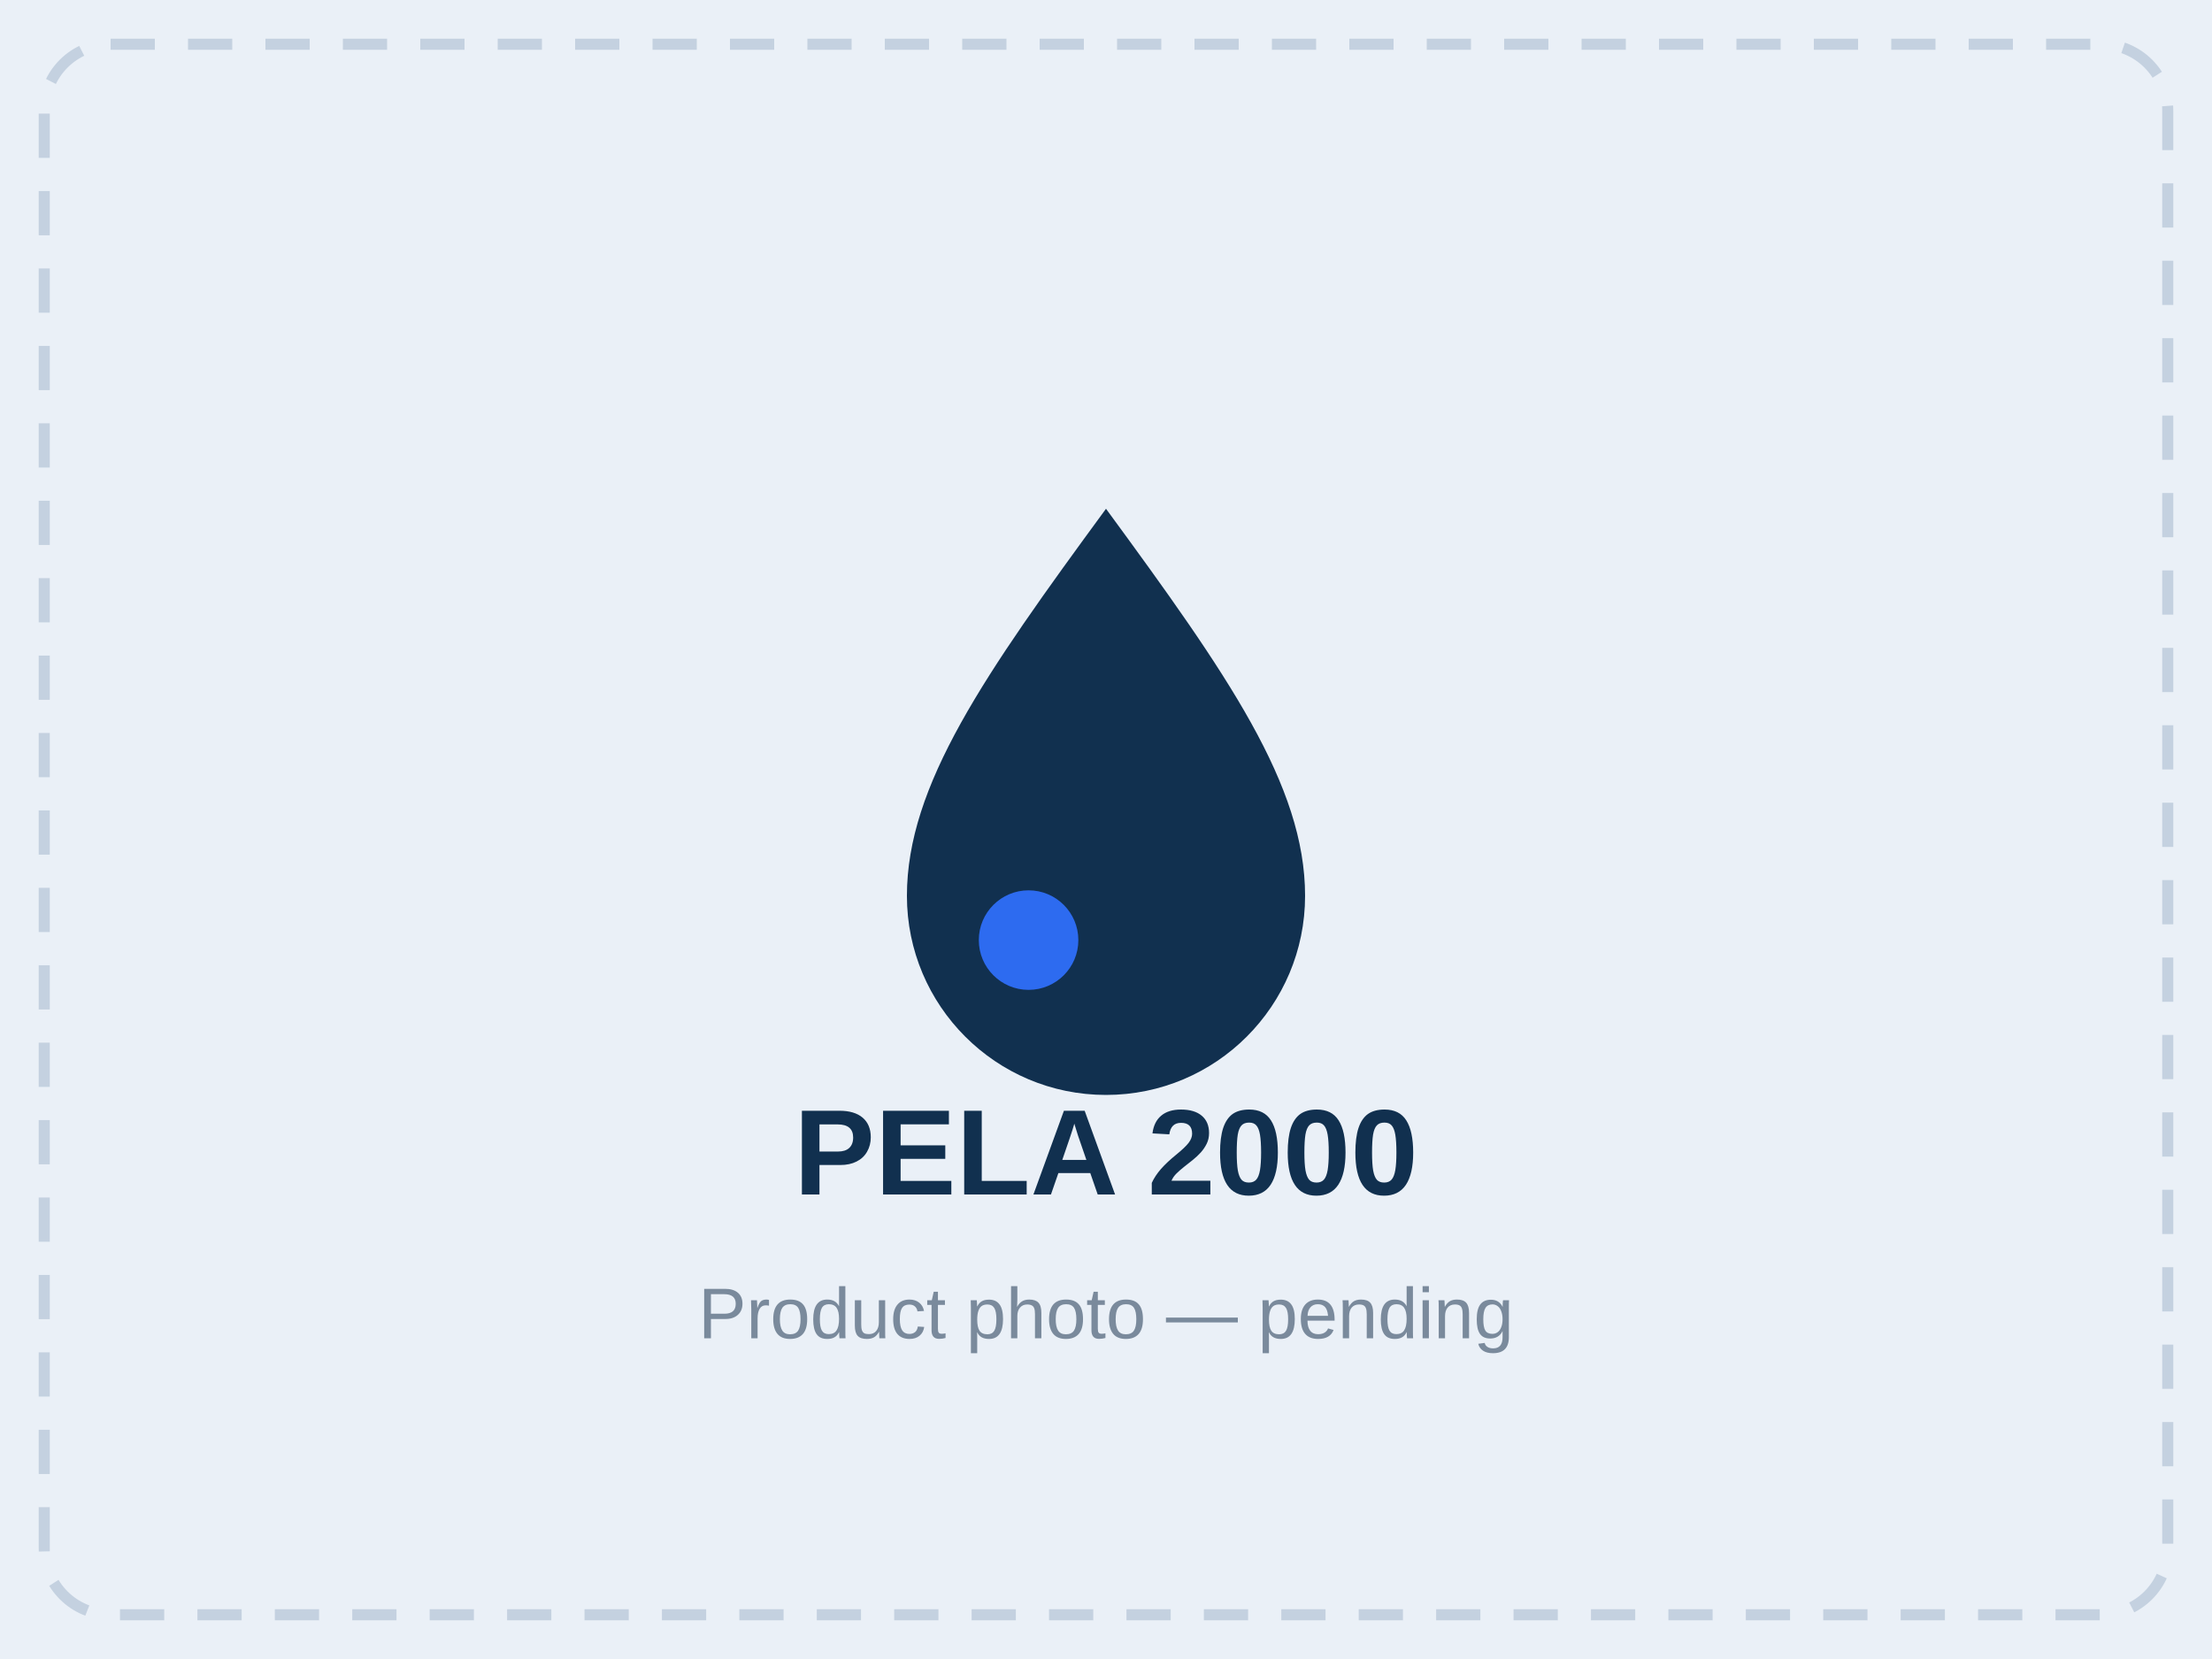
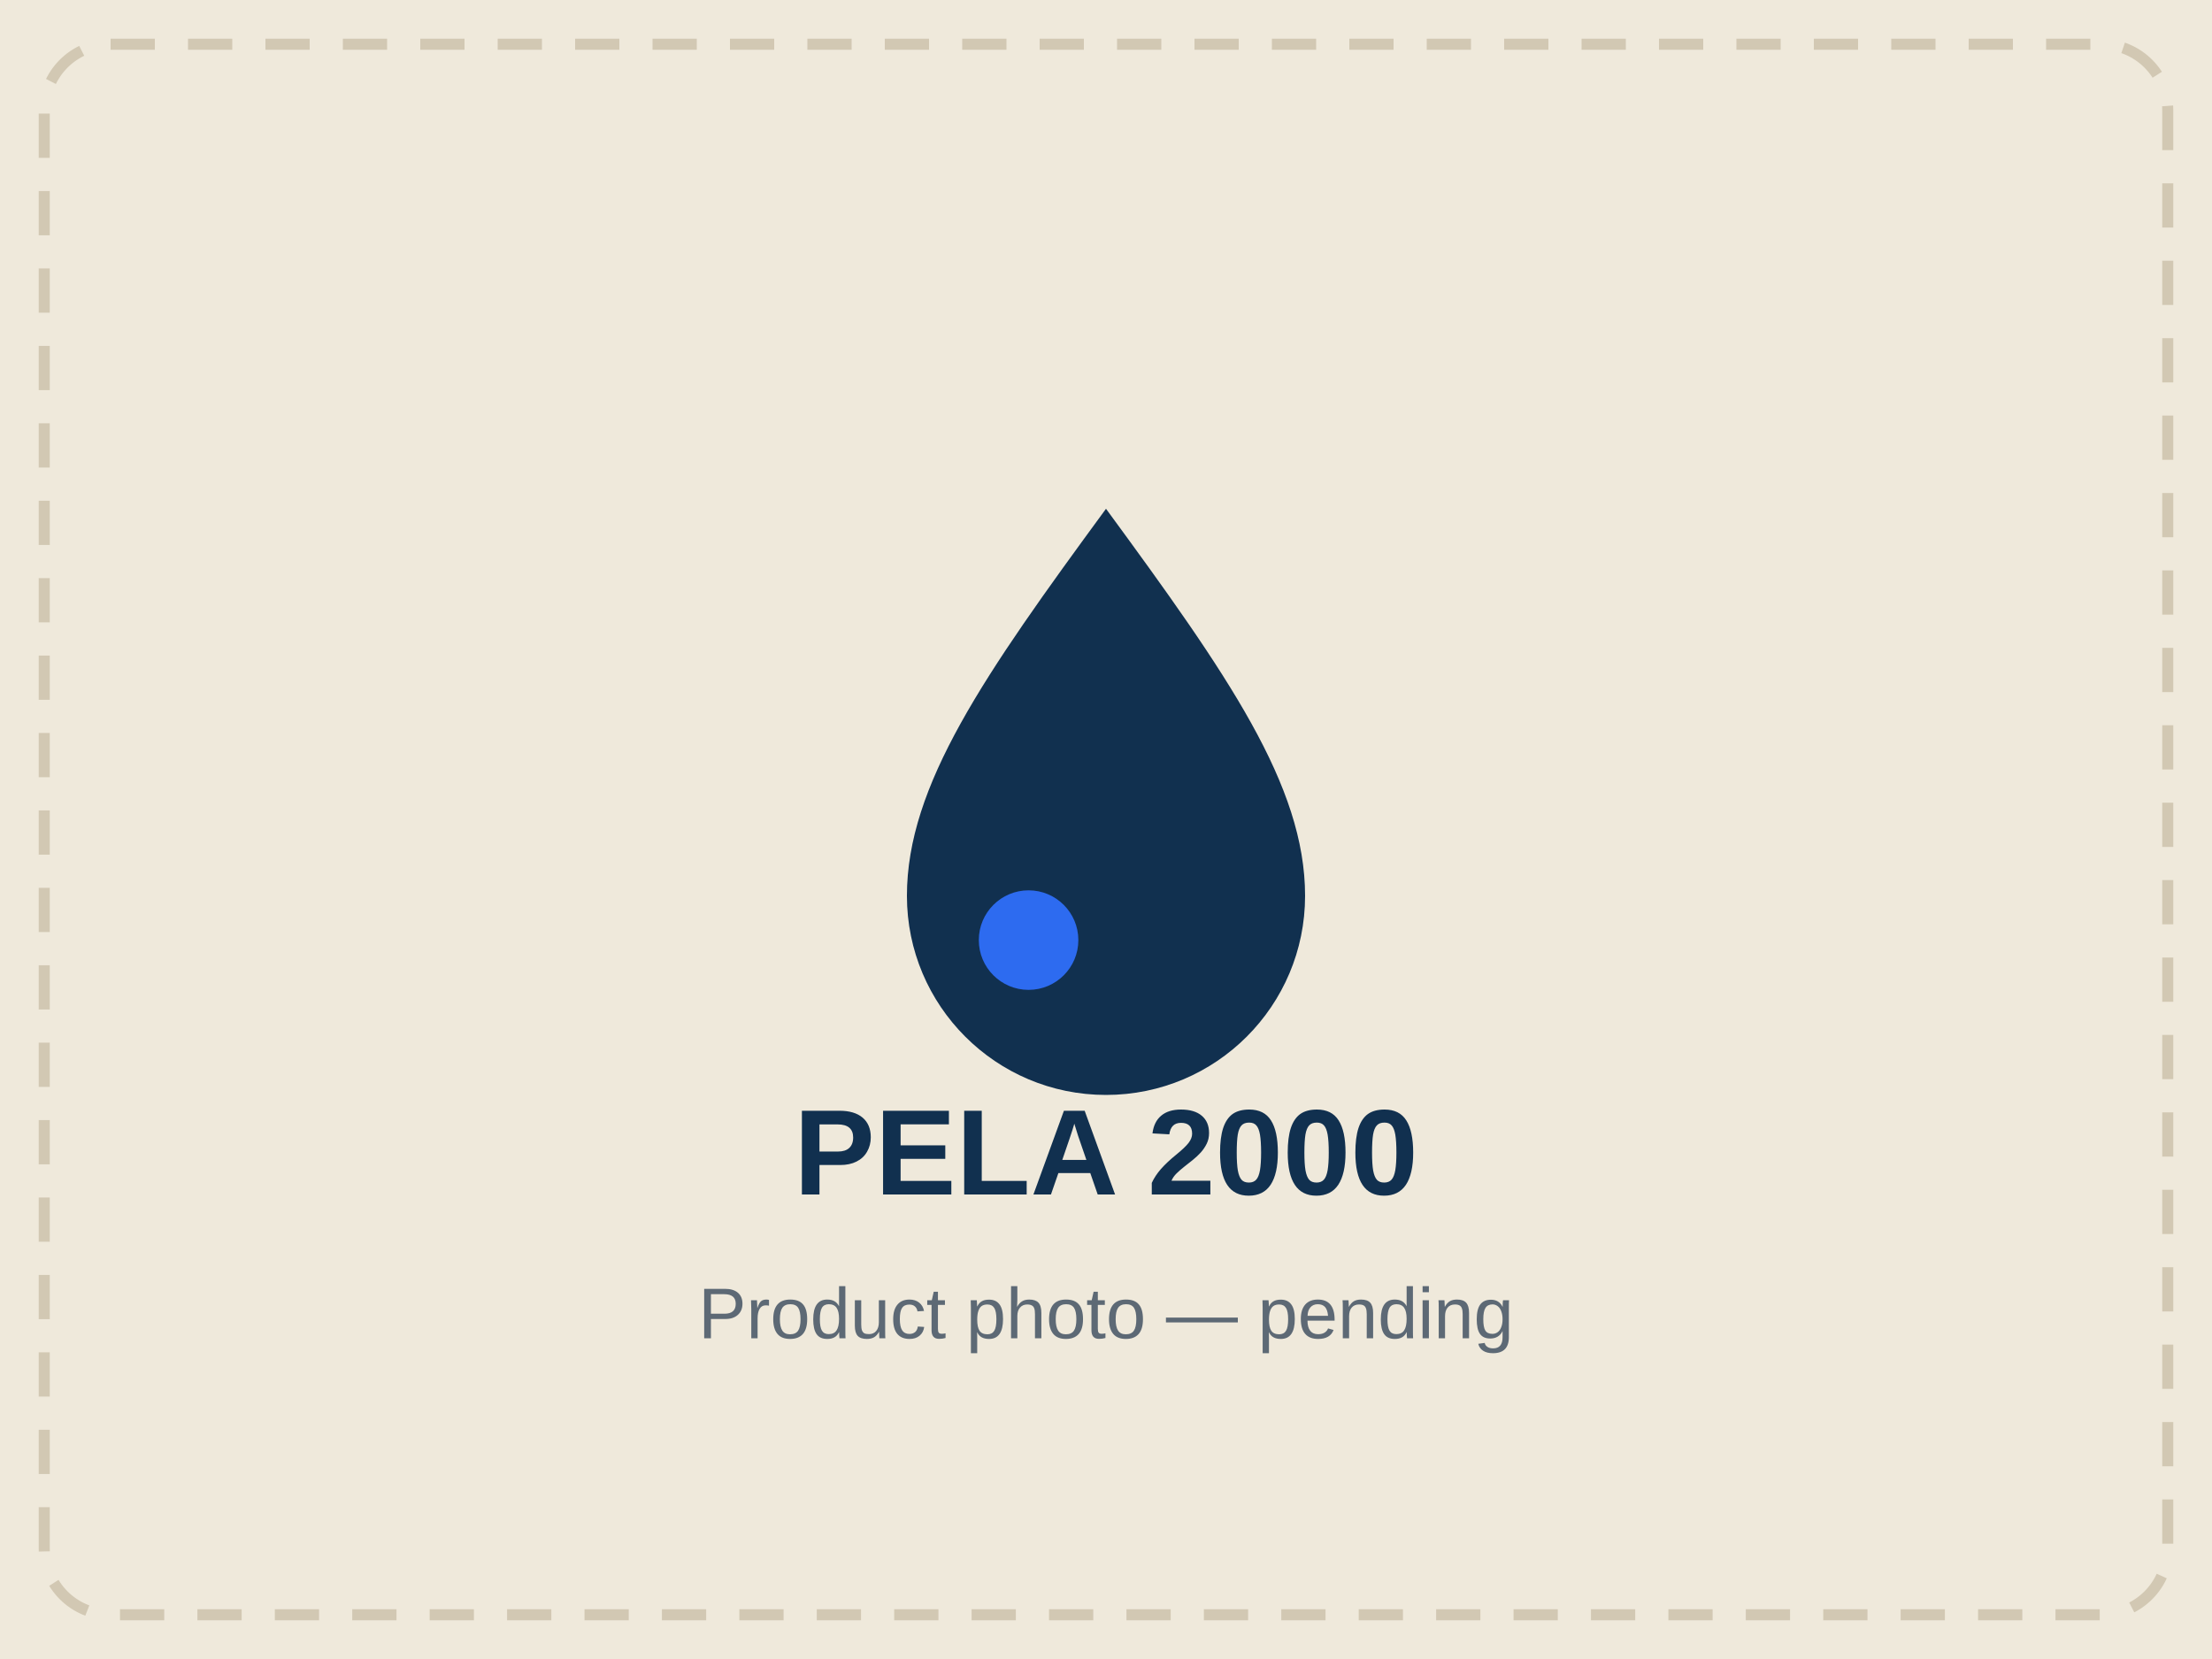
<svg xmlns="http://www.w3.org/2000/svg" viewBox="0 0 400 300" role="img" aria-label="PELA 2000 product photo placeholder">
-   <rect width="400" height="300" fill="#eaf0f7" />
-   <rect x="8" y="8" width="384" height="284" fill="none" stroke="#c4d1e0" stroke-width="2" stroke-dasharray="8 6" rx="12" />
+   <rect width="400" height="300" fill="#efe9db" />
+   <rect x="8" y="8" width="384" height="284" fill="none" stroke="#d2c8b3" stroke-width="2" stroke-dasharray="8 6" rx="12" />
  <path d="M200 92c-22 30-36 50-36 70a36 36 0 0 0 72 0c0-20-14-40-36-70z" fill="#11304f" />
  <circle cx="186" cy="170" r="9" fill="#2d6bf0" />
  <text x="200" y="216" text-anchor="middle" font-family="-apple-system, Segoe UI, Arial, sans-serif" font-size="22" font-weight="700" fill="#11304f">PELA 2000</text>
-   <text x="200" y="242" text-anchor="middle" font-family="-apple-system, Segoe UI, Arial, sans-serif" font-size="13" fill="#7a8a9c">Product photo — pending</text>
+   <text x="200" y="242" text-anchor="middle" font-family="-apple-system, Segoe UI, Arial, sans-serif" font-size="13" fill="#5d6975">Product photo — pending</text>
</svg>
